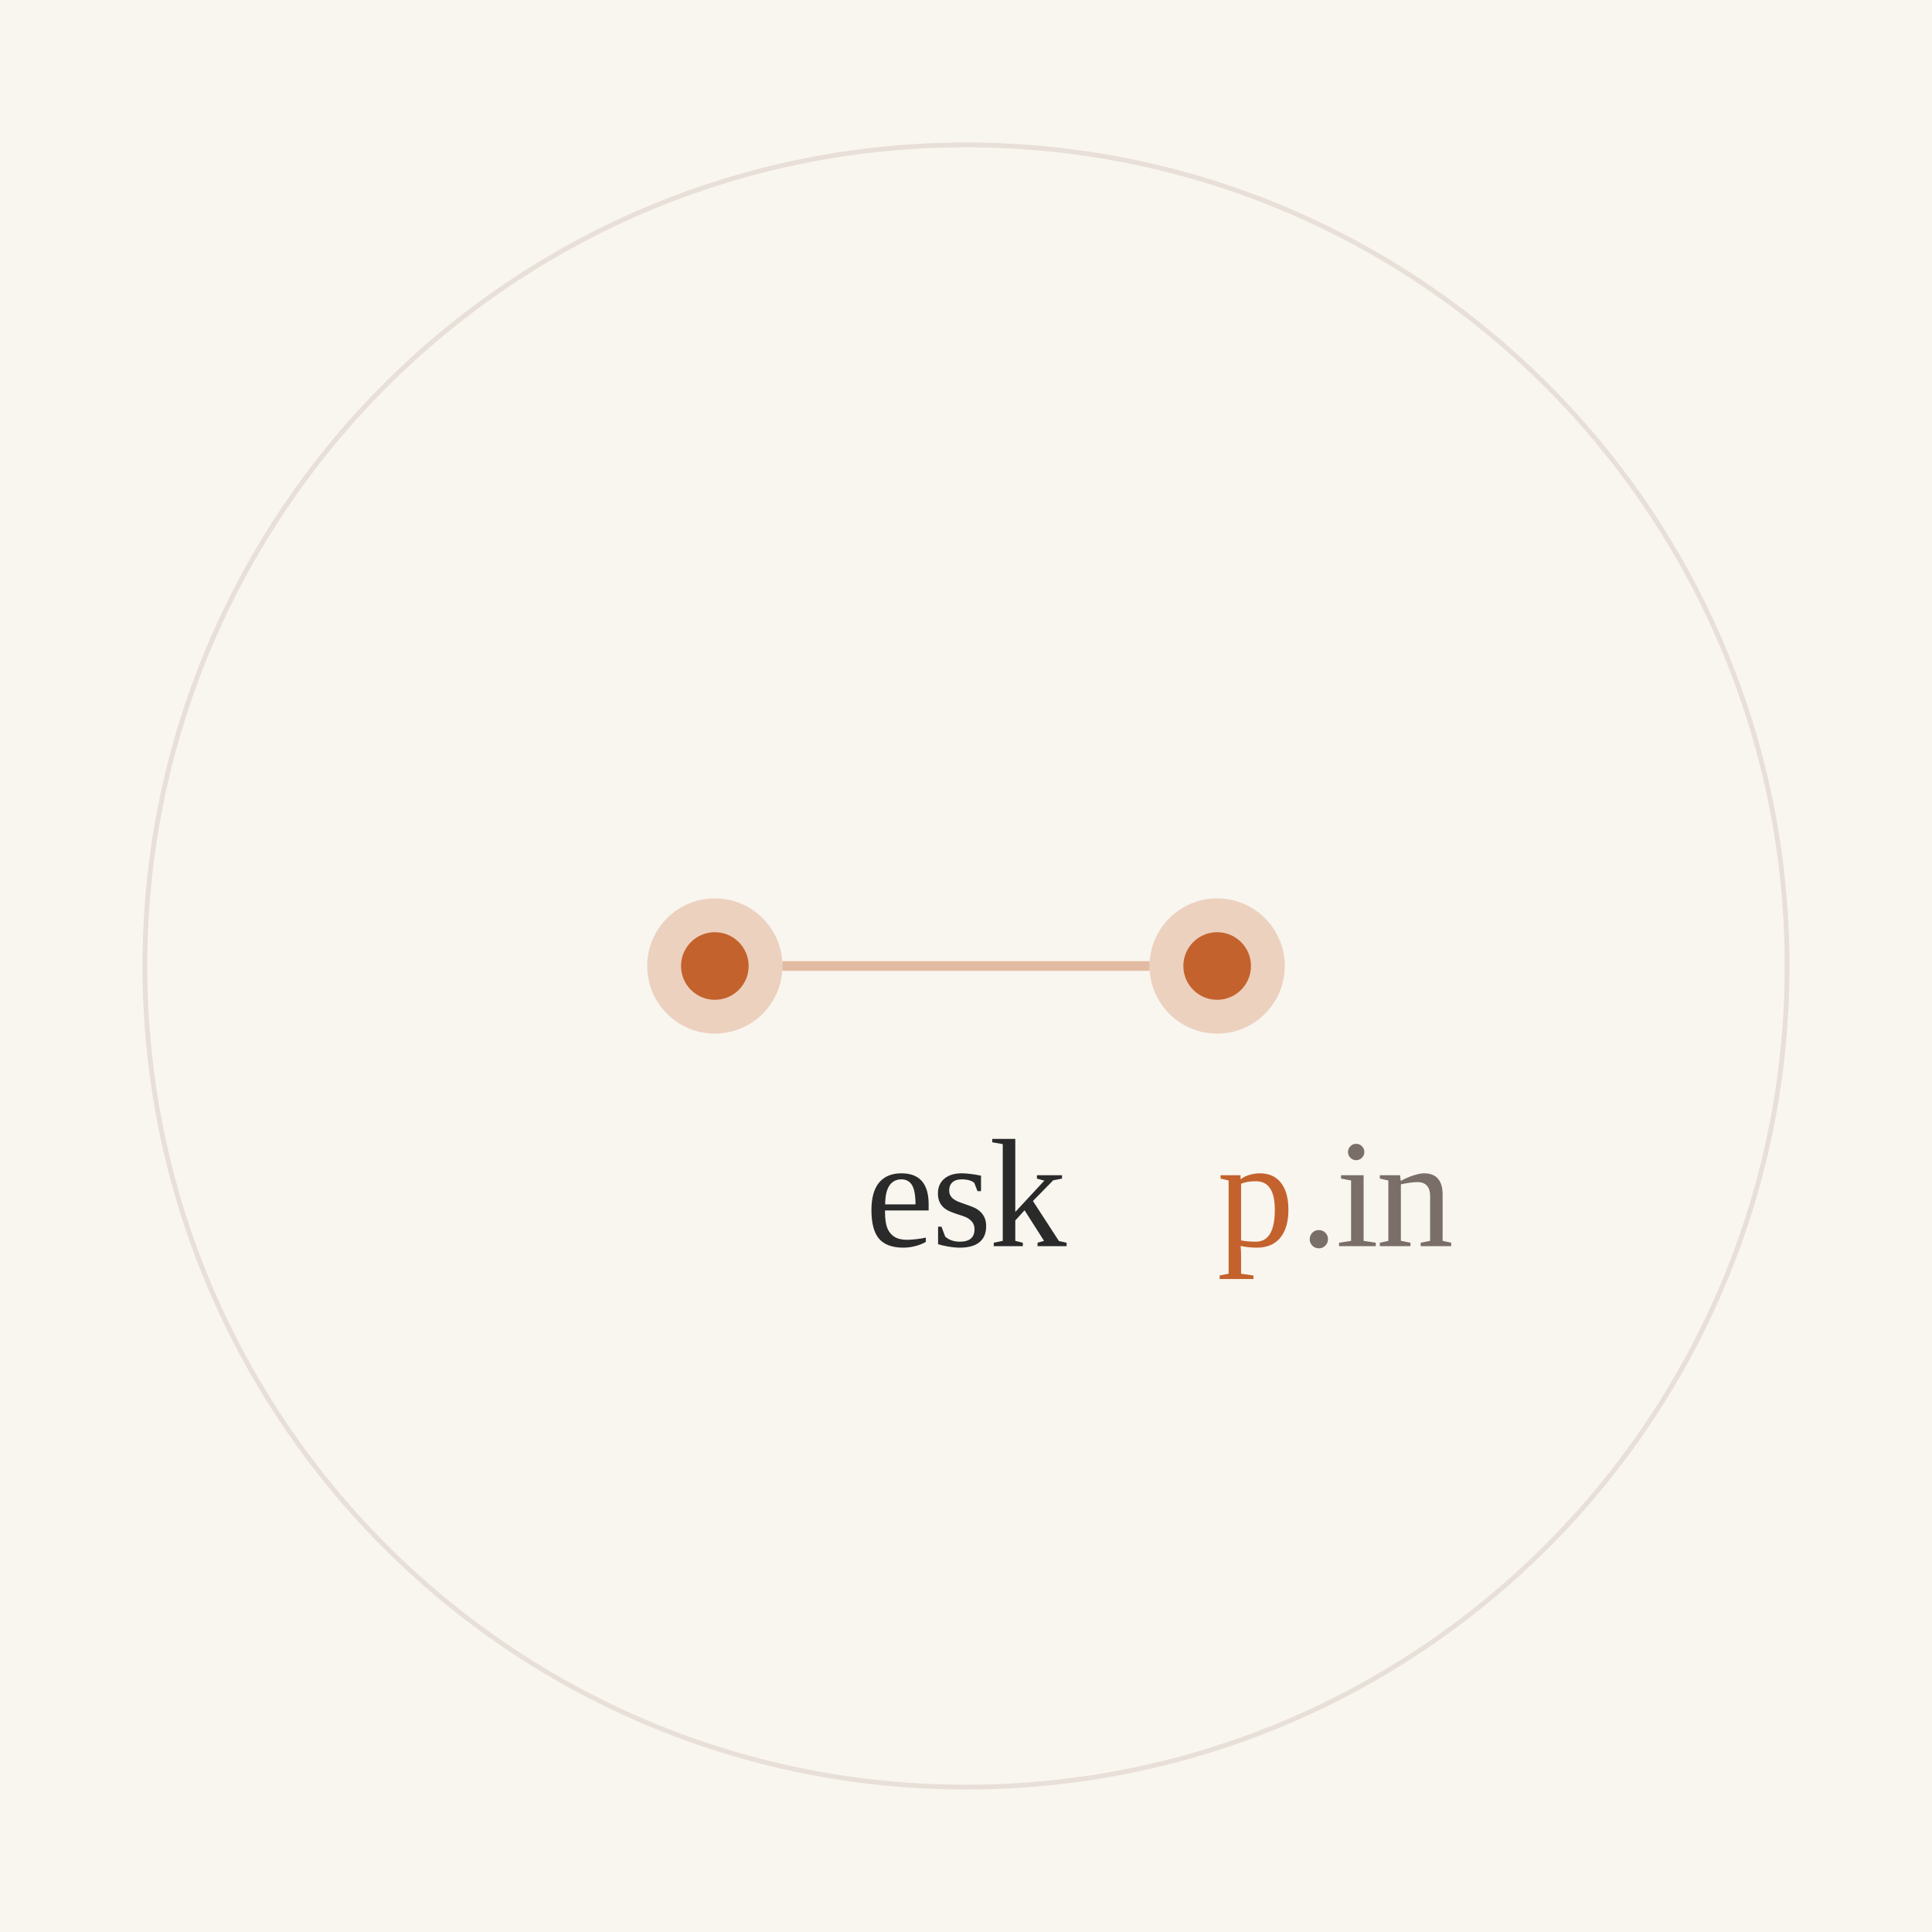
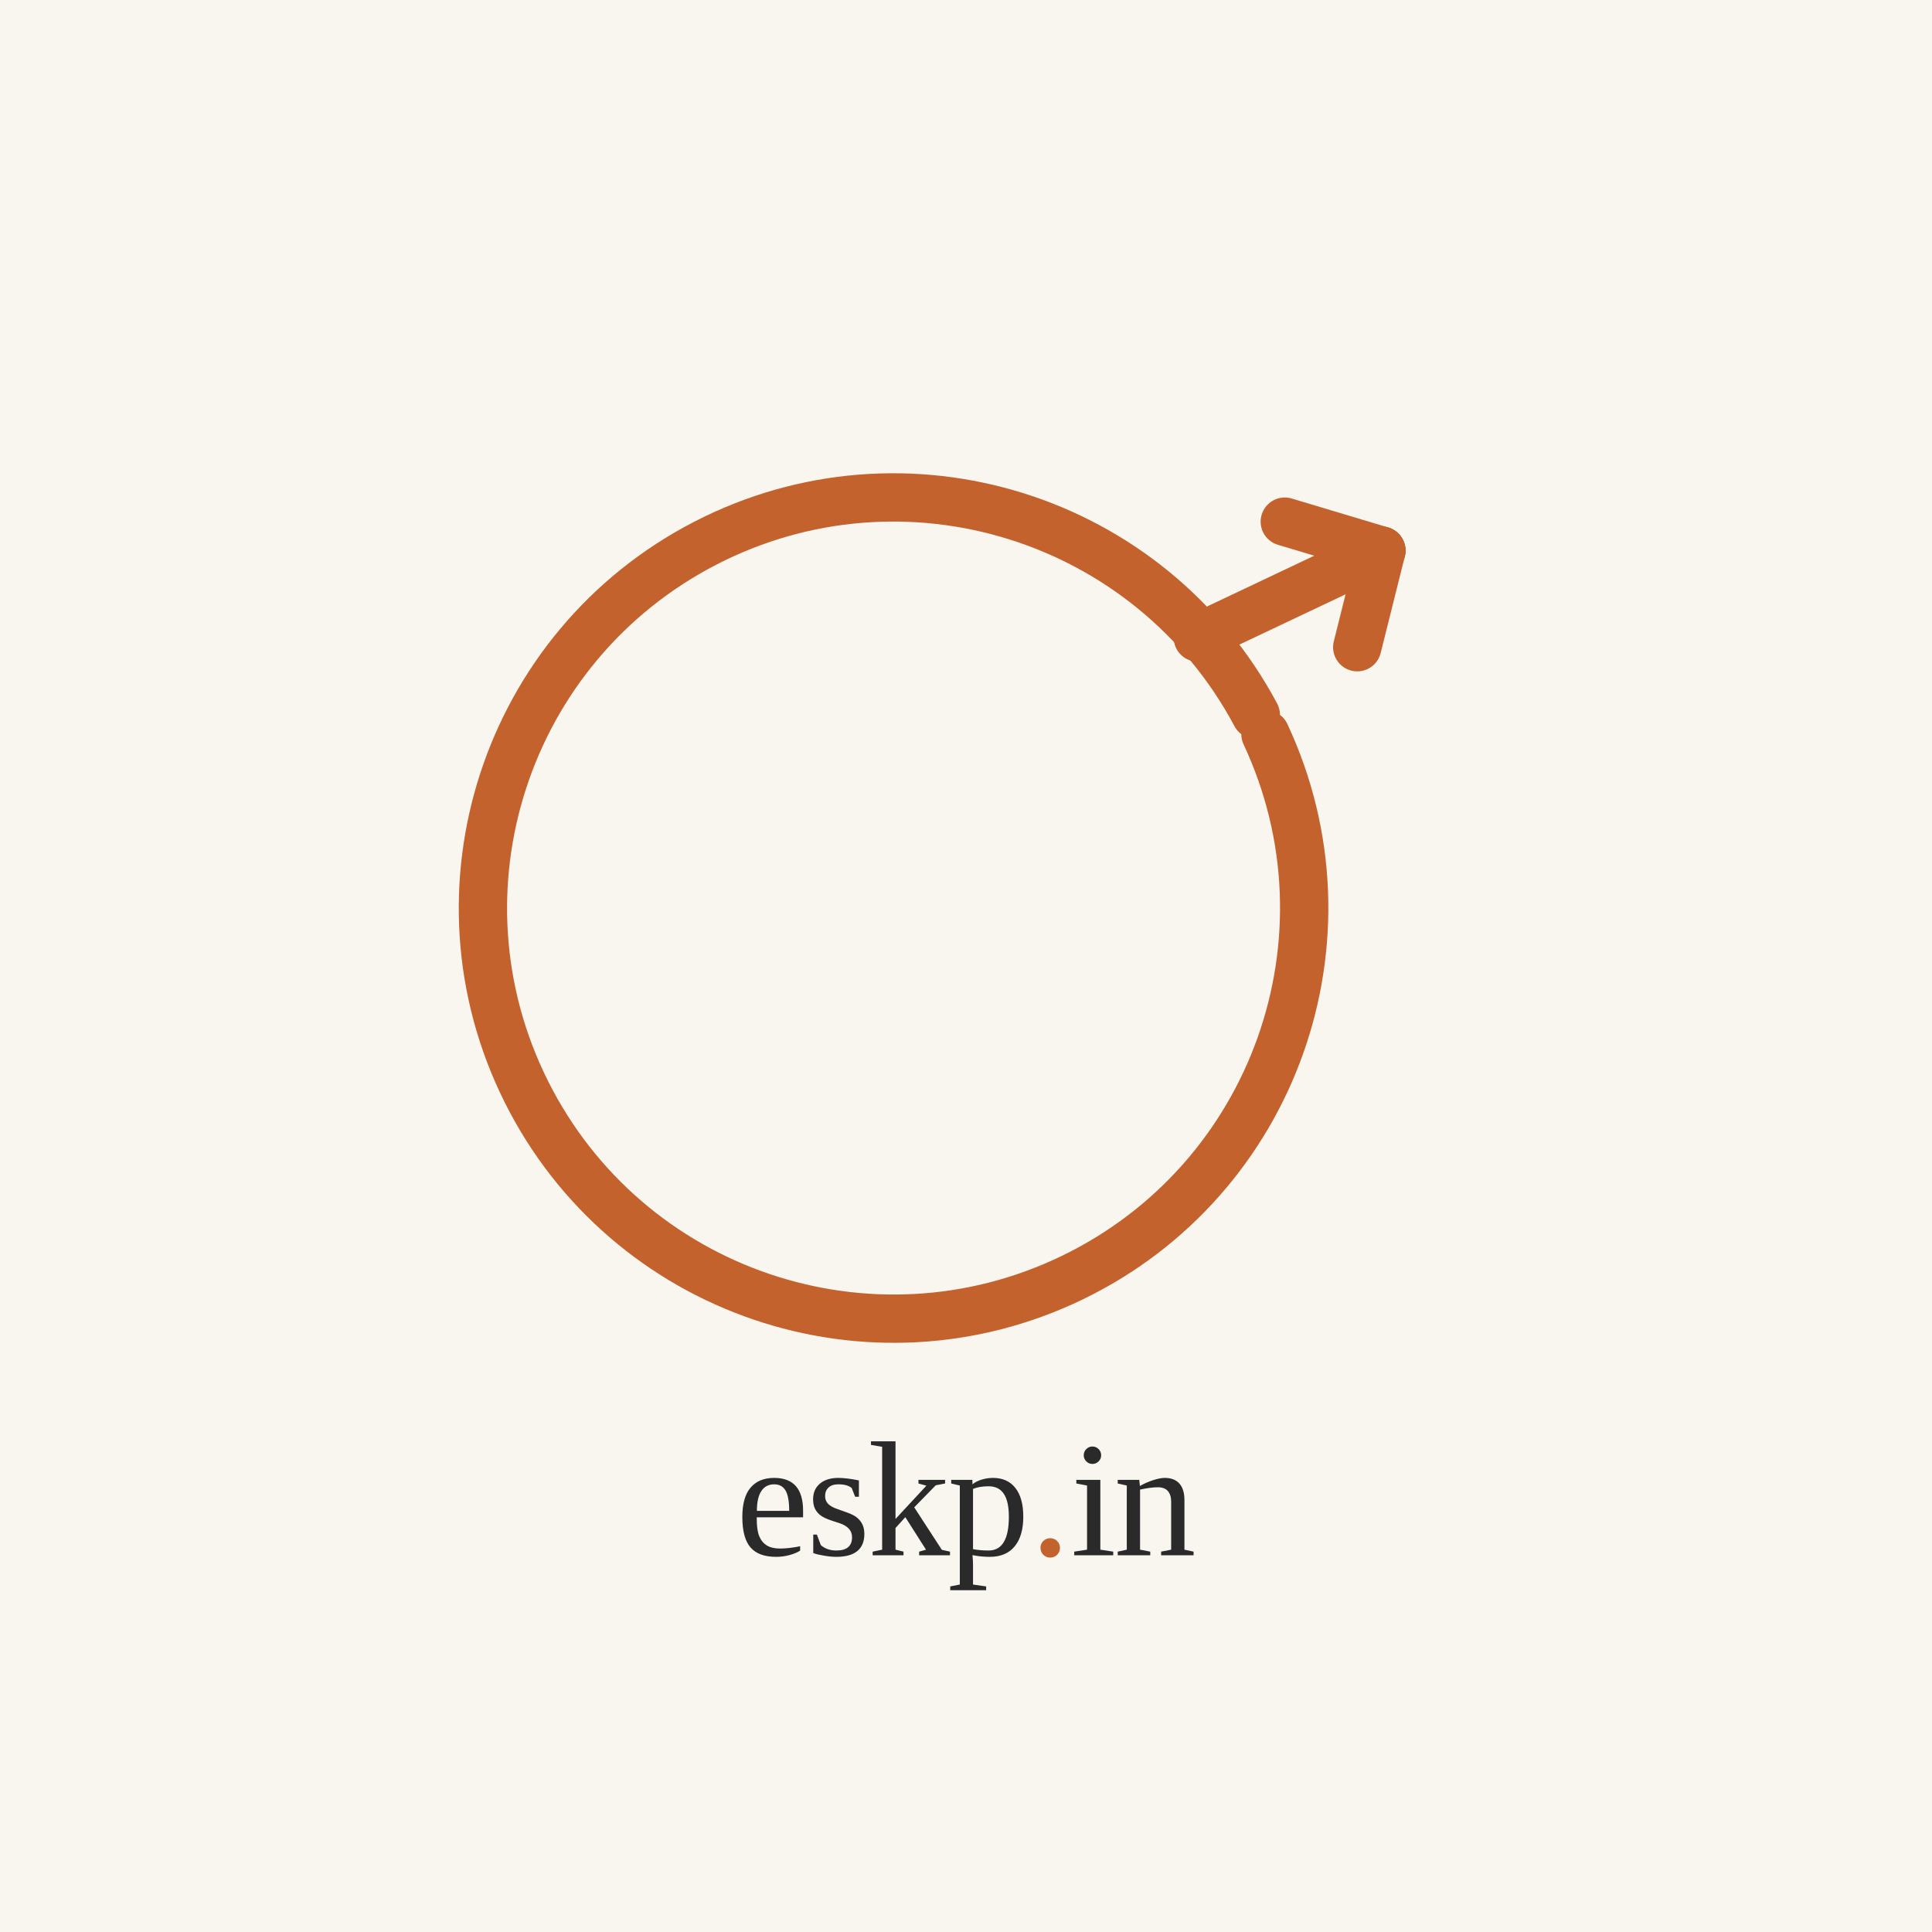
<svg xmlns="http://www.w3.org/2000/svg" viewBox="0 0 400 400" width="400" height="400">
  <rect width="400" height="400" fill="#F9F6F0" />
-   <circle cx="200" cy="200" r="170" fill="none" stroke="#E8E0D8" stroke-width="1" />
-   <circle cx="148" cy="200" r="14" fill="#C4622D" opacity="0.25" />
-   <circle cx="252" cy="200" r="14" fill="#C4622D" opacity="0.25" />
-   <line x1="162" y1="200" x2="238" y2="200" stroke="#C4622D" stroke-width="2" opacity="0.4" />
-   <circle cx="148" cy="200" r="7" fill="#C4622D" />
-   <circle cx="252" cy="200" r="7" fill="#C4622D" />
-   <text x="200" y="258" font-family="Georgia, 'Times New Roman', serif" font-size="32" font-weight="normal" fill="#2A2A2A" text-anchor="middle" letter-spacing="-0.5">esk</text>
-   <text x="260" y="258" font-family="Georgia, 'Times New Roman', serif" font-size="32" font-weight="normal" fill="#C4622D" text-anchor="middle" letter-spacing="-0.5">p</text>
-   <text x="285" y="258" font-family="Georgia, 'Times New Roman', serif" font-size="32" font-weight="normal" fill="#7A6E68" text-anchor="middle" letter-spacing="-0.5">.in</text>
+   <path d="M 260 148 A 85 85 0 1 0 262 152" fill="none" stroke="#C4622D" stroke-width="10" stroke-linecap="round" />
+   <line x1="248" y1="132" x2="286" y2="114" stroke="#C4622D" stroke-width="10" stroke-linecap="round" />
+   <line x1="266" y1="108" x2="286" y2="114" stroke="#C4622D" stroke-width="10" stroke-linecap="round" />
+   <line x1="286" y1="114" x2="281" y2="134" stroke="#C4622D" stroke-width="10" stroke-linecap="round" />
+   <text x="200" y="322" font-family="Georgia, 'Times New Roman', serif" font-size="34" fill="#2A2A2A" text-anchor="middle" letter-spacing="-0.5">eskp<tspan fill="#C4622D">.</tspan>in</text>
</svg>
